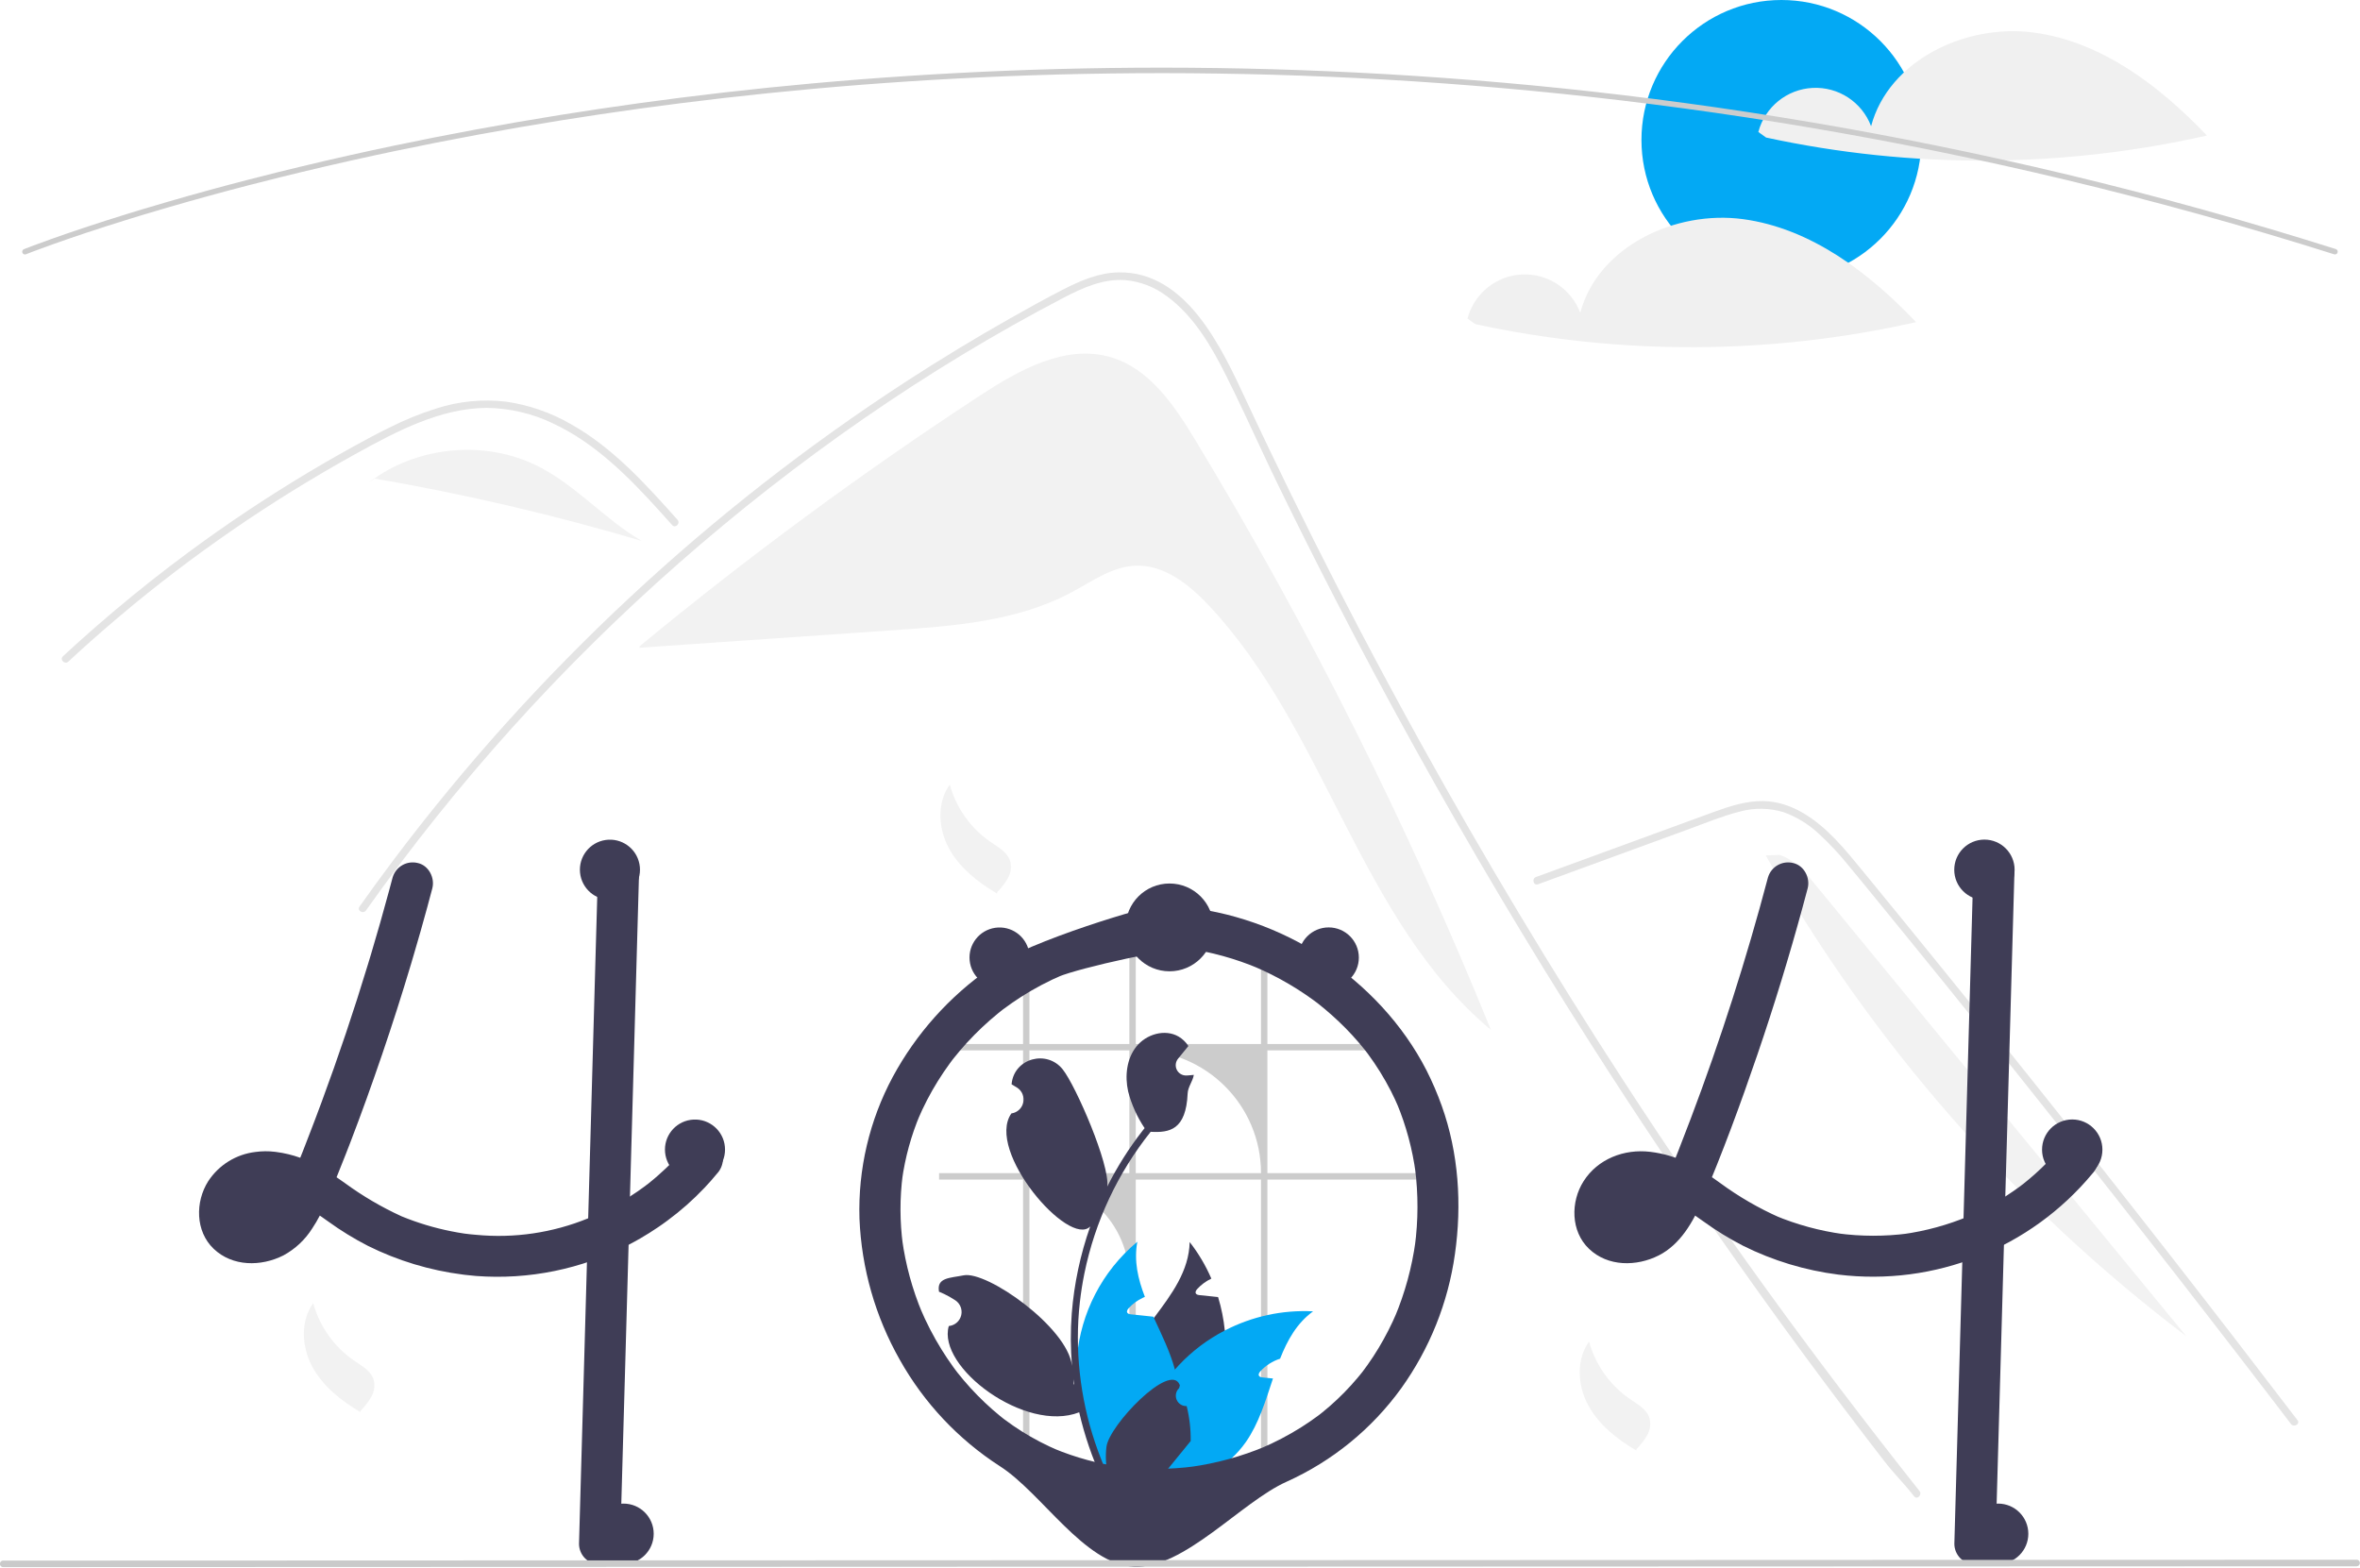
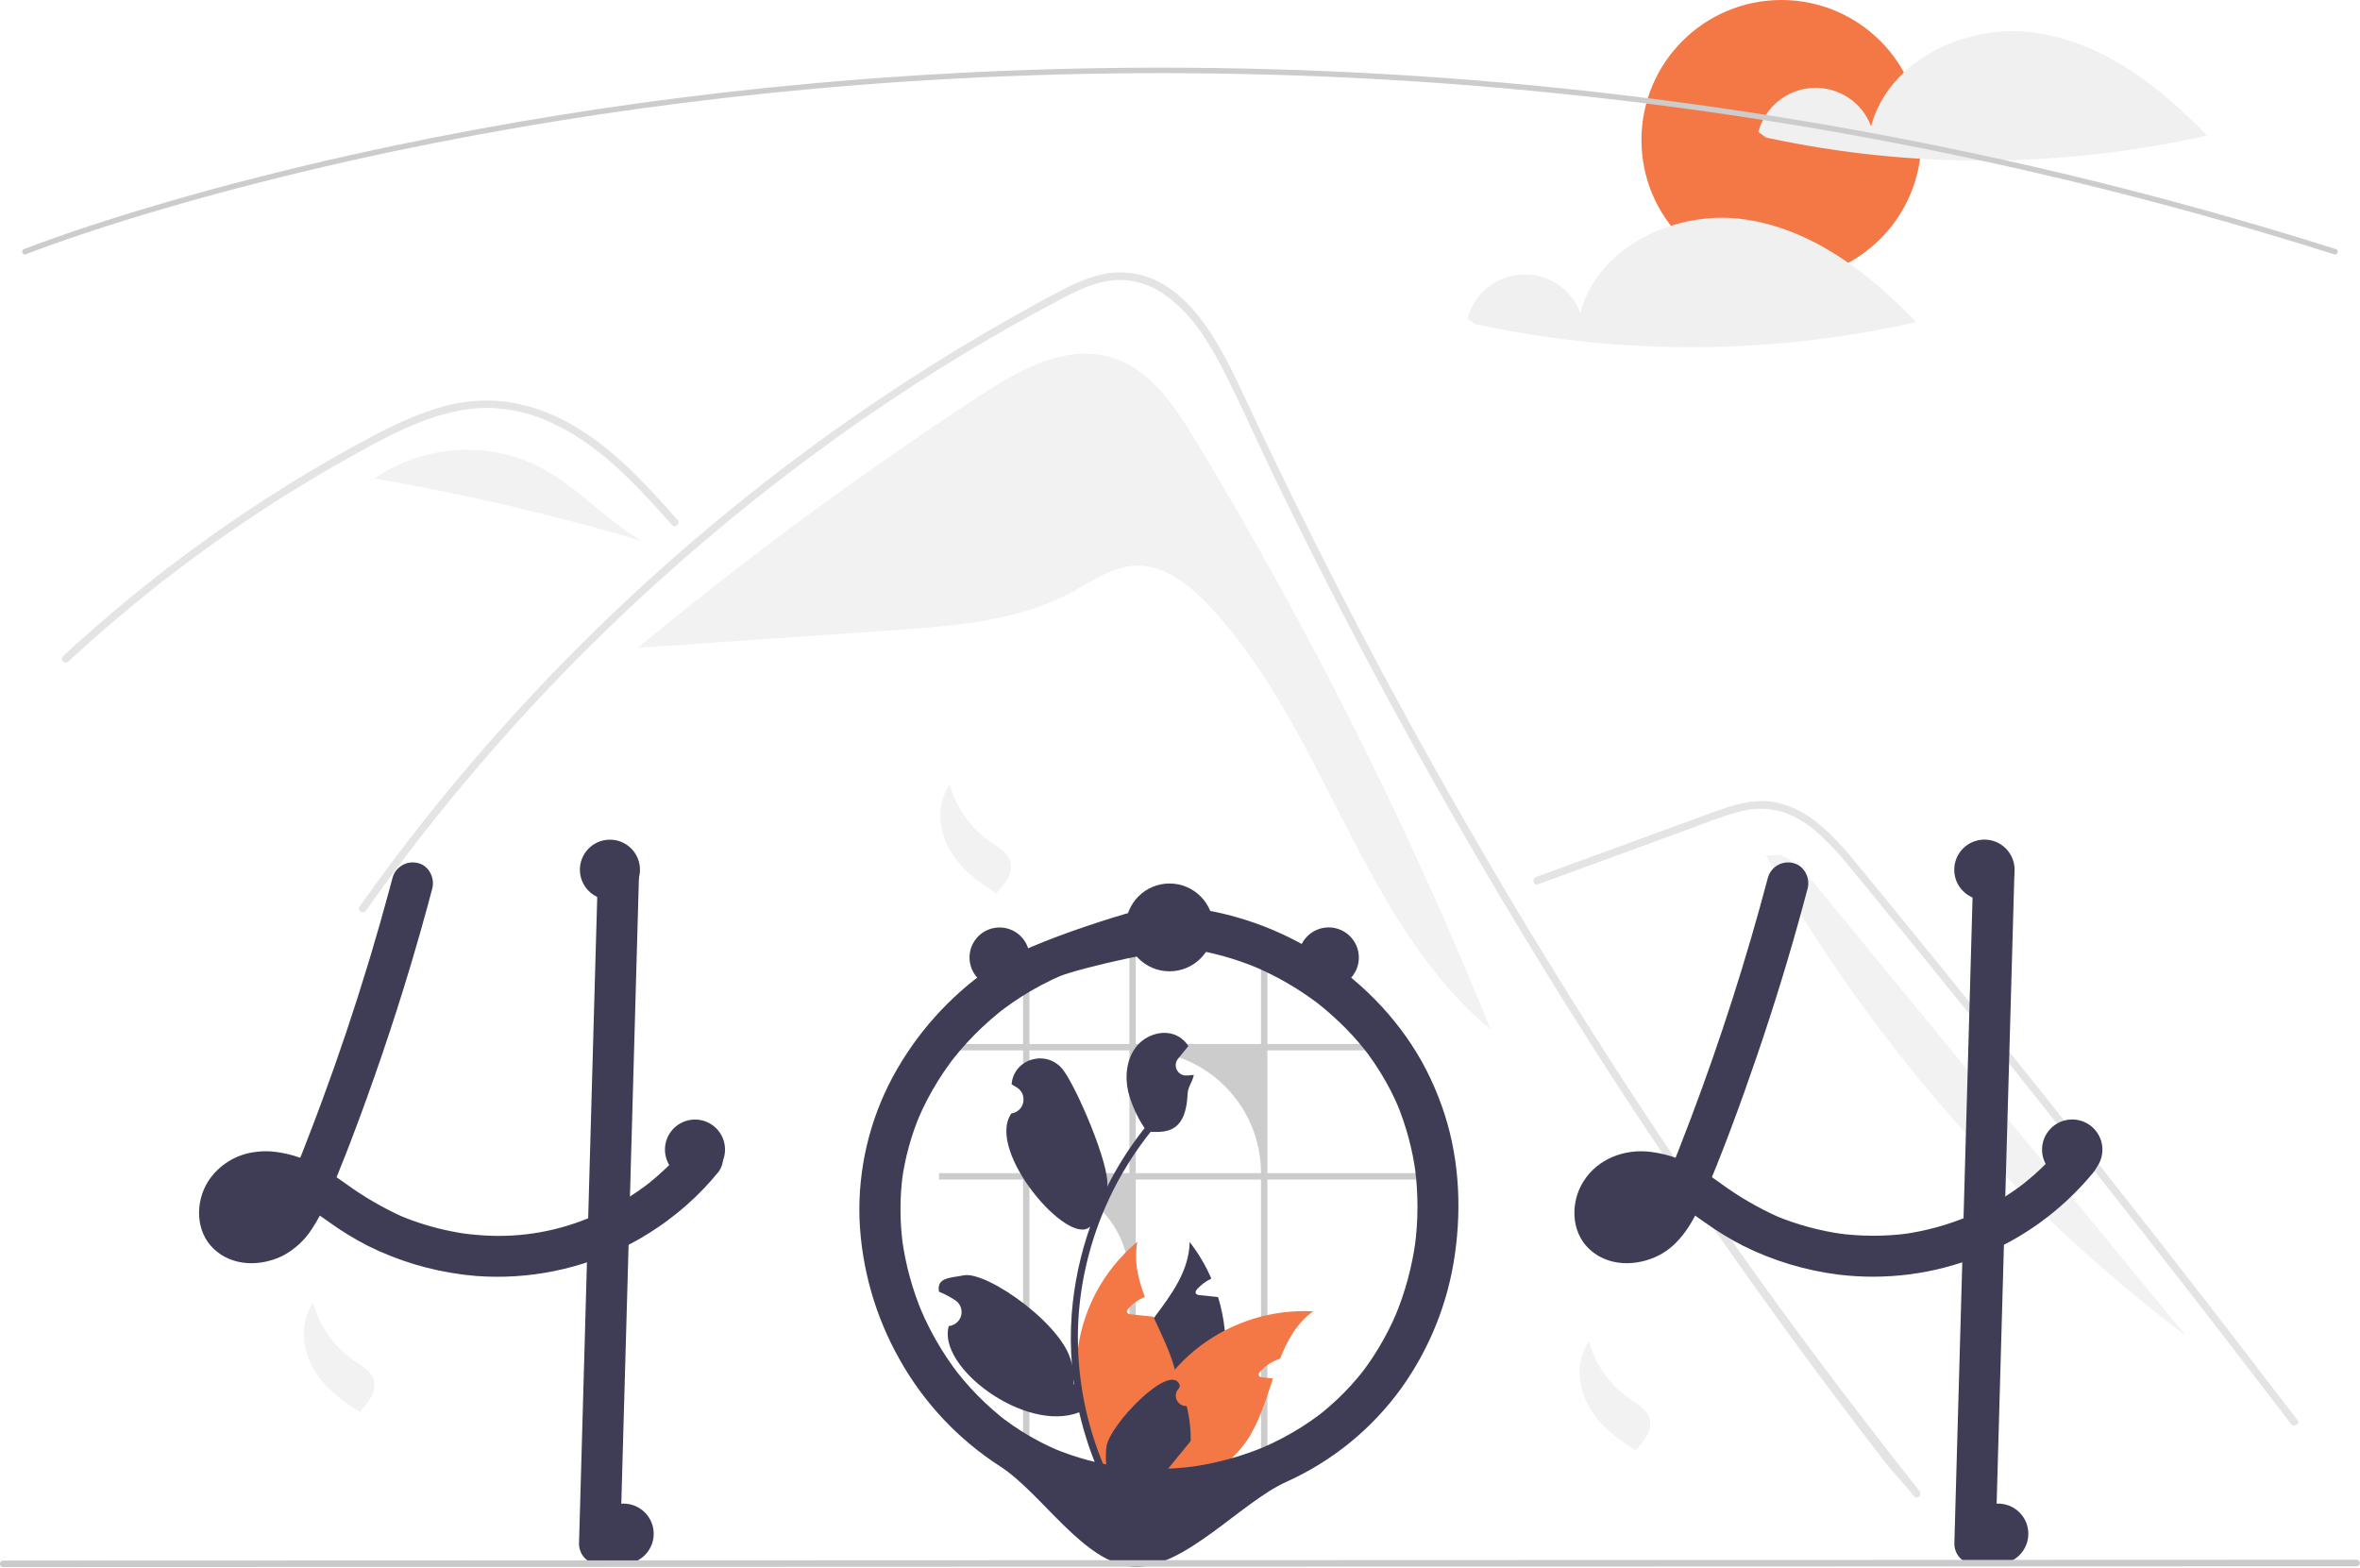
<svg xmlns="http://www.w3.org/2000/svg" data-name="Layer 1" width="860.131" height="571.148" viewBox="0 0 860.131 571.148">
  <path d="M605.67,324.953c-7.669-12.684-16.757-26.228-30.99-30.37-16.482-4.796-33.413,4.732-47.775,14.135a1392.157,1392.157,0,0,0-123.893,91.283l.043.492q46.226-3.188,92.451-6.376c22.265-1.535,45.296-3.283,64.972-13.816,7.467-3.997,14.745-9.336,23.206-9.708,10.512-.462,19.677,6.879,26.88,14.549,42.607,45.371,54.937,114.754,102.738,154.616A1516.995,1516.995,0,0,0,605.67,324.953Z" transform="translate(-169.9343 -164.426)" fill="#f2f2f2" />
  <path d="M867.571,709.781c-4.712-5.95-6.637-7.343-11.285-13.348q-56.764-73.416-106.708-151.792-33.924-53.23-64.483-108.504-14.549-26.278-28.3-52.969-10.67-20.695-20.865-41.638c-1.944-3.988-3.832-7.994-5.711-12.009-4.428-9.442-8.773-18.93-13.439-28.244-5.317-10.616-11.789-21.745-21.553-28.877a29.405,29.405,0,0,0-15.319-5.895c-7.948-.513-15.282,2.769-22.176,6.353-50.439,26.301-97.659,59.276-140.37,96.798A730.778,730.778,0,0,0,303.322,496.247c-1.008,1.439-3.392.064-2.374-1.384q6.009-8.498,12.257-16.813A734.817,734.817,0,0,1,500.805,303.064q18.248-11.826,37.183-22.542c6.362-3.603,12.752-7.16,19.251-10.497,6.371-3.273,13.137-6.215,20.416-6.325,24.77-.385,37.595,27.667,46.405,46.542q4.153,8.911,8.406,17.766,16.075,33.621,33.387,66.628,10.685,20.379,21.837,40.52,34.707,62.718,73.779,122.897c34.506,53.143,68.737,100.089,108.046,149.785C870.596,709.213,868.662,711.175,867.571,709.781Z" transform="translate(-169.9343 -164.426)" fill="#e4e4e4" />
  <path d="M414.916,355.804c-1.439-1.604-2.869-3.209-4.318-4.813-11.422-12.633-23.679-25.118-39.364-32.361a57.11,57.11,0,0,0-23.927-5.546c-8.562.028-16.932,2.273-24.843,5.418-3.74,1.494-7.398,3.19-11.001,4.996-4.116,2.072-8.159,4.281-12.183,6.509q-11.331,6.27-22.368,13.091-21.961,13.572-42.546,29.216-10.671,8.113-20.902,16.758-9.516,8.031-18.646,16.492c-1.302,1.201-3.245-.743-1.944-1.943,1.604-1.494,3.227-2.979,4.85-4.446q6.875-6.215,13.971-12.193,12.939-10.918,26.549-20.993,21.163-15.676,43.783-29.225,11.304-6.765,22.918-12.963c2.338-1.247,4.703-2.466,7.096-3.621a113.116,113.116,0,0,1,16.868-6.866,60.006,60.006,0,0,1,25.476-2.503,66.327,66.327,0,0,1,23.505,8.131c15.401,8.608,27.346,21.919,38.97,34.909C418.033,355.171,416.099,357.124,414.916,355.804Z" transform="translate(-169.9343 -164.426)" fill="#e4e4e4" />
  <path d="M730.477,486.711l36.905-13.498,18.323-6.702c5.968-2.183,11.921-4.667,18.09-6.23a28.539,28.539,0,0,1,16.374.209,37.738,37.738,0,0,1,12.771,7.917,103.64,103.64,0,0,1,10.475,11.186c3.989,4.794,7.92,9.639,11.868,14.467q24.441,29.891,48.563,60.041,24.121,30.15,47.92,60.556,23.857,30.48,47.385,61.216,2.882,3.765,5.76,7.534c1.06,1.388,3.449.02,2.375-1.388Q983.582,650.974,959.549,620.184q-24.092-30.864-48.516-61.466-24.424-30.601-49.179-60.937-6.167-7.558-12.354-15.099c-3.48-4.241-6.92-8.527-10.736-12.474-7.005-7.245-15.758-13.648-26.234-13.822-6.16-.102-12.121,1.852-17.844,3.923-6.17,2.232-12.325,4.506-18.486,6.759l-37.163,13.592-9.291,3.398c-1.649.603-.937,3.262.731,2.652Z" transform="translate(-169.9343 -164.426)" fill="#e4e4e4" />
  <path d="M366.377,334.526c-18.754-9.639-42.771-7.751-60.005,4.291a855.847,855.847,0,0,1,97.371,22.726C390.46,353.759,380.07,341.563,366.377,334.526Z" transform="translate(-169.9343 -164.426)" fill="#f2f2f2" />
  <path d="M306.188,338.784l-3.61,2.935c1.221-1.027,2.491-1.99,3.795-2.901C306.311,338.807,306.249,338.795,306.188,338.784Z" transform="translate(-169.9343 -164.426)" fill="#f2f2f2" />
  <path d="M831.549,486.846c-3.633-4.422-7.56-9.052-12.994-10.848l-5.073.2A575.436,575.436,0,0,0,966.749,651.418Q899.149,569.132,831.549,486.846Z" transform="translate(-169.9343 -164.426)" fill="#f2f2f2" />
  <path d="M516.084,450.367A37.481,37.481,0,0,0,531.015,471.325c2.82,1.92,6.157,3.762,7.122,7.035a8.379,8.379,0,0,1-.874,6.15,24.884,24.884,0,0,1-3.861,5.041l-.137.512c-6.998-4.147-13.656-9.393-17.522-16.551s-4.406-16.539.341-23.145" transform="translate(-169.9343 -164.426)" fill="#f2f2f2" />
  <path d="M749.084,653.367A37.481,37.481,0,0,0,764.015,674.325c2.82,1.92,6.157,3.762,7.122,7.035a8.379,8.379,0,0,1-.874,6.15,24.884,24.884,0,0,1-3.861,5.041l-.137.512c-6.998-4.147-13.656-9.393-17.522-16.551s-4.406-16.539.341-23.145" transform="translate(-169.9343 -164.426)" fill="#f2f2f2" />
  <path d="M284.084,639.367A37.481,37.481,0,0,0,299.015,660.325c2.82,1.92,6.157,3.762,7.122,7.035a8.379,8.379,0,0,1-.874,6.15,24.884,24.884,0,0,1-3.861,5.041l-.137.512c-6.998-4.147-13.656-9.393-17.522-16.551s-4.406-16.539.341-23.145" transform="translate(-169.9343 -164.426)" fill="#f2f2f2" />
-   <circle cx="649.249" cy="51" r="51" fill="#03a9f4" />
+   <circle cx="649.249" cy="51" r="51" fill="#F37846" />
  <path d="M911.219,176.296c-24.717-3.341-52.935,10.019-59.341,34.124a21.597,21.597,0,0,0-41.094,2.109l2.83,2.027a372.275,372.275,0,0,0,160.659-.726C957.079,195.76,935.935,179.637,911.219,176.296Z" transform="translate(-169.9343 -164.426)" fill="#f0f0f0" />
  <path d="M805.219,244.296c-24.717-3.341-52.935,10.019-59.341,34.124a21.597,21.597,0,0,0-41.094,2.109l2.83,2.027a372.275,372.275,0,0,0,160.659-.726C851.079,263.76,829.935,247.637,805.219,244.296Z" transform="translate(-169.9343 -164.426)" fill="#f0f0f0" />
  <path d="M1020.946,257.154a.982.982,0,0,1-.302-.047C756.237,173.489,523.199,184.424,374.264,208.321c-20.269,3.251-40.591,7.006-60.404,11.161-5.058,1.06-10.306,2.195-15.597,3.378-6.319,1.407-12.554,2.856-18.532,4.306q-3.873.917-7.595,1.849c-3.758.928-7.572,1.895-11.66,2.957-4.568,1.178-9.209,2.413-13.797,3.672a.442.442,0,0,1-.051.015l0.0.001c-5.183,1.415-10.338,2.871-15.323,4.325-2.698.779-5.304,1.548-7.799,2.307-.279.077-.526.151-.776.228l-.536.163c-.311.095-.617.188-.924.275l-.02.006 0.0.001-.812.252c-.968.293-1.912.579-2.841.864-24.545,7.566-38.038,12.949-38.171,13.002a1,1,0,1,1-.744-1.856c.134-.053,13.693-5.463,38.328-13.058.932-.286,1.879-.572,2.85-.866l.754-.234c.026-.01.052-.018.078-.025.305-.087.61-.18.919-.273l.537-.163c.268-.081.531-.161.801-.235,2.479-.754,5.093-1.524,7.798-2.307,4.987-1.455,10.147-2.911,15.334-4.328.016-.006.033-.01.049-.015v-.001c4.604-1.263,9.263-2.503,13.845-3.685,4.094-1.063,7.915-2.032,11.68-2.962q3.738-.93,7.609-1.853c5.985-1.451,12.233-2.902,18.563-4.312,5.299-1.184,10.556-2.322,15.622-3.383,19.843-4.162,40.198-7.923,60.497-11.179C523.096,182.415,756.467,171.463,1021.246,255.201a1.0 1,0,0,1-.301,1.953Z" transform="translate(-169.9343 -164.426)" fill="#ccc" />
  <path d="M432.923,584.266a6.729,6.729,0,0,0-1.7-2.67,6.43,6.43,0,0,0-.92-.71c-2.61-1.74-6.51-2.13-8.99,0a5.81,5.81,0,0,0-.69.71q-1.11,1.365-2.28,2.67c-1.28,1.46-2.59,2.87-3.96,4.24-.39.38-.78.77-1.18,1.15-.23.23-.46.45-.69.67-.88.84-1.78,1.65-2.69,2.45-.48.43-.96.85-1.45,1.26-.73.61-1.46,1.22-2.2,1.81-.07.05-.14.1-.21.16-.02.01-.03.03-.05.04-.01,0-.02,0-.03.02a.179.179,0,0,0-.07.05c-.22.15-.37.25-.48.34.04-.02.08-.05.12-.07-.18.14-.37.28-.55.42-1.75,1.29-3.54,2.53-5.37,3.69a99.21,99.21,0,0,1-14.22,7.55c-.33.13-.67.27-1.01.4a85.97,85.97,0,0,1-40.85,6.02q-2.13-.165-4.26-.45c-1.64-.24-3.27-.53-4.89-.86a97.932,97.932,0,0,1-18.02-5.44,118.652,118.652,0,0,1-20.66-12.12c-1-.71-2.01-1.42-3.02-2.11,1.15-2.82,2.28-5.64,3.38-8.48.55-1.37,1.08-2.74,1.6-4.12,4.09-10.63,7.93-21.36,11.61-32.13q5.58-16.365,10.53-32.92.51-1.68.99-3.36,2.595-8.745,4.98-17.53c.15-.57.31-1.13.45-1.7q.69-2.52,1.35-5.04c1-3.79-1.26-8.32-5.24-9.23a7.634,7.634,0,0,0-9.22,5.24c-.43,1.62-.86,3.23-1.3,4.85q-3.165,11.745-6.66,23.41-.51,1.68-1.02,3.36-7.71,25.41-16.93,50.31-1.11,3.015-2.25,6.01c-.37.98-.74,1.96-1.12,2.94-.73,1.93-1.48,3.86-2.23,5.79-.43,1.13-.87,2.26-1.31,3.38-.29.71-.57,1.42-.85,2.12a41.809,41.809,0,0,0-8.81-2.12l-.48-.06a27.397,27.397,0,0,0-7.01.06,23.914,23.914,0,0,0-17.24,10.66c-4.77,7.51-4.71,18.25,1.98,24.63,6.89,6.57,17.32,6.52,25.43,2.41a28.351,28.351,0,0,0,10.52-9.86,50.569,50.569,0,0,0,2.74-4.65c.21.14.42.28.63.43.8.56,1.6,1.13,2.39,1.69a111.738,111.738,0,0,0,14.51,8.91,108.359,108.359,0,0,0,34.62,10.47c.27.03.53.07.8.1,1.33.17,2.67.3,4.01.41a103.782,103.782,0,0,0,55.58-11.36q2.175-1.125,4.31-2.36,3.315-1.92,6.48-4.08c1.15-.78,2.27-1.57,3.38-2.4a101.042,101.042,0,0,0,13.51-11.95q2.355-2.475,4.51-5.11a8.061,8.061,0,0,0,2.2-5.3A7.564,7.564,0,0,0,432.923,584.266Zm-165.59,23.82c.21-.15.42-.31.62-.47C267.893,607.766,267.603,607.936,267.333,608.086Zm3.21-3.23c-.23.26-.44.52-.67.78a23.366,23.366,0,0,1-2.25,2.2c-.11.1-.23.2-.35.29a.01.01,0,0,0-.01.01,3.804,3.804,0,0,0-.42.22q-.645.39-1.32.72a17.005,17.005,0,0,1-2.71.75,16.799,16.799,0,0,1-2.13.02h-.02a14.823,14.823,0,0,1-1.45-.4c-.24-.12-.47-.26-.7-.4-.09-.08-.17-.16-.22-.21a2.44,2.44,0,0,1-.27-.29.01.01,0,0,0-.01-.01c-.11-.2-.23-.4-.34-.6a.031.031,0,0,1-.01-.02c-.08-.25-.15-.51-.21-.77a12.511,12.511,0,0,1,.01-1.37,13.467,13.467,0,0,1,.54-1.88,11.068,11.068,0,0,1,.69-1.26c.02-.04.12-.2.23-.38.01-.01.01-.01.01-.02.15-.17.3-.35.46-.51.27-.3.56-.56.85-.83a18.022,18.022,0,0,1,1.75-1.01,19.481,19.481,0,0,1,2.93-.79,24.989,24.989,0,0,1,4.41.04,30.301,30.301,0,0,1,4.1,1.01,36.945,36.945,0,0,1-2.77,4.54C270.623,604.746,270.583,604.806,270.543,604.856Zm-11.12-3.29a2.18,2.18,0,0,1-.31.39A1.409,1.409,0,0,1,259.423,601.566Z" transform="translate(-169.9343 -164.426)" fill="#3f3d56" />
  <path d="M402.863,482.136q-.135,4.71-.27,9.42-.285,10.455-.59,20.92-.315,11.775-.66,23.54-.165,6.075-.34,12.15-.465,16.365-.92,32.72c-.03,1.13-.07,2.25-.1,3.38q-.225,8.115-.45,16.23-.255,8.805-.5,17.61-.18,6.6-.37,13.21-1.35,47.895-2.7,95.79a7.648,7.648,0,0,1-7.5,7.5,7.561,7.561,0,0,1-7.5-7.5q.75-26.94,1.52-53.88.675-24.36,1.37-48.72.225-8.025.45-16.06.345-12.09.68-24.18c.03-1.13.07-2.25.1-3.38.02-.99.05-1.97.08-2.96q.66-23.475,1.32-46.96.27-9.24.52-18.49.3-10.545.6-21.08c.09-3.09.17-6.17.26-9.26a7.648,7.648,0,0,1,7.5-7.5A7.561,7.561,0,0,1,402.863,482.136Z" transform="translate(-169.9343 -164.426)" fill="#3f3d56" />
  <path d="M814.291,484.217a893.238,893.238,0,0,1-28.161,87.941c-3.007,7.946-6.083,15.877-9.371,23.712l.756-1.792a54.583,54.583,0,0,1-5.59,10.612q-.229.321-.467.636,1.166-1.49.443-.589c-.254.301-.505.602-.768.895a23.664,23.664,0,0,1-2.249,2.203q-.301.258-.612.504l.938-.729c-.109.257-.873.597-1.111.743a18.254,18.254,0,0,1-2.405,1.219l1.792-.756a19.086,19.086,0,0,1-4.231,1.161l1.994-.268a17.021,17.021,0,0,1-4.298.046l1.994.268a14.002,14.002,0,0,1-3.405-.917l1.792.756a12.012,12.012,0,0,1-1.679-.896c-.271-.177-1.105-.809-.015.025,1.133.866.146.074-.088-.156-.194-.192-.37-.4-.56-.595-.882-.905.996,1.557.397.499a18.182,18.182,0,0,1-.878-1.637l.756,1.792a11.925,11.925,0,0,1-.728-2.651l.268,1.994a13.651,13.651,0,0,1-.003-3.405l-.268,1.994a15.964,15.964,0,0,1,.995-3.68l-.756,1.792a16.729,16.729,0,0,1,1.178-2.298,6.729,6.729,0,0,1,.729-1.071c.049.016-1.269,1.513-.569.757.183-.198.354-.406.539-.602.296-.314.614-.601.926-.898,1.045-.994-1.462.966-.257.179a19.049,19.049,0,0,1,2.749-1.499l-1.792.756a20.311,20.311,0,0,1,4.995-1.34l-1.994.268a25.628,25.628,0,0,1,6.461.076l-1.994-.268a33.211,33.211,0,0,1,7.892,2.22l-1.792-.756c5.39,2.314,10.163,5.749,14.928,9.118a111.95,111.95,0,0,0,14.506,8.906,108.388,108.388,0,0,0,34.622,10.474,103.933,103.933,0,0,0,92.586-36.752,8.078,8.078,0,0,0,2.197-5.303,7.632,7.632,0,0,0-2.197-5.303c-2.752-2.526-7.949-3.239-10.607,0a95.636,95.636,0,0,1-8.107,8.727q-2.017,1.914-4.142,3.71-1.214,1.026-2.461,2.011c-.393.311-1.619,1.138.263-.197-.431.306-.845.64-1.271.955a99.269,99.269,0,0,1-20.332,11.565l1.792-.756a96.836,96.836,0,0,1-24.171,6.622l1.994-.268a97.643,97.643,0,0,1-25.754-.038l1.994.268a99.8,99.8,0,0,1-24.857-6.77l1.792.756a116.025,116.025,0,0,1-21.736-12.591,86.877,86.877,0,0,0-11.113-6.994,42.824,42.824,0,0,0-14.438-4.389c-9.439-1.111-19.057,2.566-24.246,10.72-4.776,7.505-4.714,18.244,1.974,24.625,6.888,6.572,17.318,6.517,25.436,2.406,7.817-3.959,12.513-12.185,15.815-19.942,7.431-17.455,14.01-35.314,20.14-53.263q9.097-26.637,16.499-53.813.917-3.366,1.807-6.739c1.001-3.789-1.261-8.32-5.238-9.226a7.633,7.633,0,0,0-9.226,5.238Z" transform="translate(-169.9343 -164.426)" fill="#3f3d56" />
  <path d="M889.124,482.136l-2.7,95.793-2.685,95.294-1.518,53.884a7.565,7.565,0,0,0,7.5,7.5,7.649,7.649,0,0,0,7.5-7.5l2.7-95.793,2.685-95.294,1.518-53.884a7.565,7.565,0,0,0-7.5-7.5,7.649,7.649,0,0,0-7.5,7.5Z" transform="translate(-169.9343 -164.426)" fill="#3f3d56" />
  <path d="M629.526,700.361h2.329V594.319h54.329v-2.323H631.855V547.252H673.81q-.923-1.173-1.899-2.317H631.855V515.382c-.77-.328-1.547-.645-2.329-.944V544.935h-45.652V507.07c-.782.036-1.553.09-2.329.155v37.71h-36.42V516.684c-.782.346-1.553.711-2.317,1.093V544.935h-30.616v2.317h30.616v44.744h-30.616v2.323h30.616V700.361h2.317V594.319a36.413,36.413,0,0,1,36.42,36.42v69.622h2.329V594.319h45.652Zm-84.401-108.365V547.252h36.42v44.744Zm38.749,0V547.252h.914a44.741,44.741,0,0,1,44.738,44.744Z" transform="translate(-169.9343 -164.426)" opacity="0.2" />
  <path d="M615.303,668.566a63.059,63.059,0,0,1-20.05,33.7c-.74.64-1.48,1.26-2.25,1.87q-2.805.255-5.57.52c-1.53.14-3.04.29-4.54.43l-.27.03-.19-1.64-.76-6.64a37.623,37.623,0,0,1-3.3-32.44c2.64-7.12,7.42-13.41,12.12-19.65,6.49-8.62,12.8-17.14,13.03-27.65a60.544,60.544,0,0,1,7.9,13.33,16.432,16.432,0,0,0-5.12,3.77c-.41.45-.82,1.08-.54,1.62.24.46.84.57,1.36.63,1.25.13,2.51.26,3.76.39,1,.11,2,.21,3,.32a63.99,63.99,0,0,1,2.45,12.18A61.189,61.189,0,0,1,615.303,668.566Z" transform="translate(-169.9343 -164.426)" fill="#3f3d56" />
-   <path d="M648.503,642.356c-5.9,4.29-9.35,10.46-12.03,17.26a16.628,16.628,0,0,0-7.17,4.58c-.41.45-.82,1.08-.54,1.62.24.46.84.57,1.36.63,1.25.13,2.51.26,3.76.39-2.68,8.04-5.14,16.36-9.88,23.15a36.989,36.989,0,0,1-12.03,10.91,38.492,38.492,0,0,1-4.02,1.99q-7.62.585-14.95,1.25-2.805.255-5.57.52c-1.53.14-3.04.29-4.54.43q-.015-.825,0-1.65a63.304,63.304,0,0,1,15.25-39.86c.45-.52.91-1.03,1.38-1.54a61.792,61.792,0,0,1,16.81-12.7A62.654,62.654,0,0,1,648.503,642.356Z" transform="translate(-169.9343 -164.426)" fill="#03a9f4" />
-   <path d="M589.163,699.526l-1.15,3.4-.58,1.73c-1.53.14-3.04.29-4.54.43l-.27.03c-1.66.17-3.31.34-4.96.51-.43-.5-.86-1.01-1.28-1.53a62.03,62.03,0,0,1,8.07-87.11c-1.32,6.91.22,13.53,2.75,20.1-.27.11-.53.22-.78.34a16.432,16.432,0,0,0-5.12,3.77c-.41.45-.82,1.08-.54,1.62.24.46.84.57,1.36.63,1.25.13,2.51.26,3.76.39,1,.11,2,.21,3,.32q.705.075,1.41.15c.07.15.13.29.2.44,2.85,6.18,5.92,12.39,7.65,18.83a43.666,43.666,0,0,1,1.02,4.91A37.604,37.604,0,0,1,589.163,699.526Z" transform="translate(-169.9343 -164.426)" fill="#03a9f4" />
+   <path d="M648.503,642.356c-5.9,4.29-9.35,10.46-12.03,17.26a16.628,16.628,0,0,0-7.17,4.58c-.41.45-.82,1.08-.54,1.62.24.46.84.57,1.36.63,1.25.13,2.51.26,3.76.39-2.68,8.04-5.14,16.36-9.88,23.15a36.989,36.989,0,0,1-12.03,10.91,38.492,38.492,0,0,1-4.02,1.99q-7.62.585-14.95,1.25-2.805.255-5.57.52c-1.53.14-3.04.29-4.54.43q-.015-.825,0-1.65a63.304,63.304,0,0,1,15.25-39.86c.45-.52.91-1.03,1.38-1.54a61.792,61.792,0,0,1,16.81-12.7A62.654,62.654,0,0,1,648.503,642.356Z" transform="translate(-169.9343 -164.426)" fill="#F37846" />
+   <path d="M589.163,699.526l-1.15,3.4-.58,1.73c-1.53.14-3.04.29-4.54.43l-.27.03c-1.66.17-3.31.34-4.96.51-.43-.5-.86-1.01-1.28-1.53a62.03,62.03,0,0,1,8.07-87.11c-1.32,6.91.22,13.53,2.75,20.1-.27.11-.53.22-.78.34a16.432,16.432,0,0,0-5.12,3.77c-.41.45-.82,1.08-.54,1.62.24.46.84.57,1.36.63,1.25.13,2.51.26,3.76.39,1,.11,2,.21,3,.32q.705.075,1.41.15c.07.15.13.29.2.44,2.85,6.18,5.92,12.39,7.65,18.83a43.666,43.666,0,0,1,1.02,4.91A37.604,37.604,0,0,1,589.163,699.526Z" transform="translate(-169.9343 -164.426)" fill="#F37846" />
  <path d="M689.821,554.487c-8.609-16.792-21.946-30.921-37.632-41.304a114.237,114.237,0,0,0-52.563-18.38q-3.69-.335-7.399-.393c-2.921-.044-46.866,12.632-61.587,22.982a114.295,114.295,0,0,0-35.333,39.527,102.5,102.5,0,0,0-12.126,51.633,113.564,113.564,0,0,0,14.703,51.476,110.475,110.475,0,0,0,36.444,38.746C549.667,708.561,565.074,734.51,583.183,735.426c18.246.923,39.054-23.555,55.695-30.987a104.425,104.425,0,0,0,41.726-34.005,110.25,110.25,0,0,0,19.599-48.948c2.574-18.083,1.374-36.733-4.801-54.016a111.86,111.86,0,0,0-5.58-12.983c-1.78-3.505-6.996-4.796-10.261-2.691a7.68,7.68,0,0,0-2.691,10.261q1.568,3.088,2.915,6.278l-.756-1.792a101.151,101.151,0,0,1,6.876,25.538l-.268-1.994a109.229,109.229,0,0,1-.066,28.683l.268-1.994a109.734,109.734,0,0,1-7.555,27.674l.756-1.792a104.212,104.212,0,0,1-6.672,13.098q-1.923,3.186-4.081,6.222c-.632.888-1.283,1.761-1.939,2.631-.856,1.136,1.167-1.483.282-.369-.151.19-.3.38-.452.569q-.681.852-1.382,1.688a93.613,93.613,0,0,1-10.176,10.384q-1.366,1.192-2.778,2.331c-.469.378-.932.773-1.421,1.125.019-.013,1.58-1.199.656-.511-.29.216-.579.436-.87.652q-2.91,2.156-5.974,4.092a103.485,103.485,0,0,1-14.756,7.713l1.792-.756a109.215,109.215,0,0,1-27.597,7.552l1.994-.268a108.154,108.154,0,0,1-28.589.051l1.994.268a99.835,99.835,0,0,1-25.095-6.784l1.792.756a93.643,93.643,0,0,1-13.416-6.991q-3.174-2-6.184-4.247c-.286-.214-.57-.43-.855-.645-.915-.691.658.51.67.518a19.169,19.169,0,0,1-1.535-1.225q-1.454-1.184-2.861-2.422a101.989,101.989,0,0,1-10.493-10.709q-1.213-1.434-2.374-2.911c-.335-.426-.947-1.29.404.529-.178-.239-.362-.474-.542-.712q-.647-.858-1.276-1.728-2.203-3.048-4.188-6.246a109.29,109.29,0,0,1-7.805-15.108l.756,1.792a106.588,106.588,0,0,1-7.34-26.837l.268,1.994a97.866,97.866,0,0,1-.048-25.636l-.268,1.994A94.673,94.673,0,0,1,505.276,570.55l-.756,1.792a101.557,101.557,0,0,1,7.195-13.856q2.066-3.323,4.378-6.485.525-.718,1.062-1.428c.324-.428,1.215-1.493-.305.388.149-.184.293-.374.439-.56q1.269-1.608,2.6-3.165A107.402,107.402,0,0,1,530.772,536.215q1.474-1.292,2.995-2.529.691-.562,1.391-1.113c.187-.147.376-.291.562-.439-1.997,1.59-.555.433-.102.093q3.134-2.348,6.435-4.461a103.644,103.644,0,0,1,15.387-8.108l-1.792.756c7.76-3.258,42.141-10.949,48.394-10.11l-1.994-.268A106.225,106.225,0,0,1,628.768,517.419l-1.792-.756a110.313,110.313,0,0,1,12.6,6.329q3.043,1.784,5.967,3.763,1.384.937,2.738,1.915.677.489,1.346.989c.248.185.494.373.741.558,1.039.779-1.431-1.128-.342-.267a110.843,110.843,0,0,1,10.368,9.253q2.401,2.445,4.637,5.045,1.147,1.334,2.246,2.708c.364.455,1.605,2.101.084.085.372.493.747.982,1.114,1.479a97.977,97.977,0,0,1,8.392,13.538c1.793,3.498,6.987,4.802,10.261,2.691A7.677,7.677,0,0,0,689.821,554.487Z" transform="translate(-169.9343 -164.426)" fill="#3f3d56" />
  <path d="M602.431,676.882a3.78,3.78,0,0,1-2.739-6.551c.095-.379.164-.651.259-1.03q-.051-.124-.103-.247c-3.48-8.298-25.685,14.833-26.645,22.632a30.029,30.029,0,0,0,.527,10.328A120.392,120.392,0,0,1,562.778,652.01a116.202,116.202,0,0,1,.721-12.963q.597-5.293,1.657-10.511a121.787,121.787,0,0,1,24.151-51.616c6.874.384,12.898-.663,13.48-13.985.103-2.37,1.861-4.422,2.248-6.756-.656.086-1.323.14-1.979.183-.204.011-.42.021-.624.032l-.077.003a3.745,3.745,0,0,1-3.076-6.101q.425-.523.851-1.046c.43-.538.871-1.065,1.302-1.603a1.865,1.865,0,0,0,.14-.161c.495-.613.99-1.216,1.485-1.829a10.829,10.829,0,0,0-3.55-3.432c-4.959-2.905-11.801-.893-15.384,3.593-3.593,4.486-4.271,10.779-3.023,16.384a43.398,43.398,0,0,0,6.003,13.383c-.269.344-.549.678-.818,1.022a122.574,122.574,0,0,0-12.794,20.268c1.016-7.939-11.412-36.608-16.218-42.681-5.773-7.294-17.611-4.111-18.628,5.136q-.015.134-.029.268,1.071.604,2.096,1.282a5.127,5.127,0,0,1-2.067,9.33l-.105.016c-9.556,13.644,21.077,49.155,28.745,41.181a125.11,125.11,0,0,0-6.734,31.693,118.664,118.664,0,0,0,.086,19.16l-.032-.226C558.902,648.154,529.674,627.514,521.139,629.233c-4.917.99-9.76.765-9.013,5.725q.018.119.036.237a34.442,34.442,0,0,1,3.862,1.861q1.071.604,2.096,1.282a5.127,5.127,0,0,1-2.067,9.33l-.105.016c-.075.011-.14.022-.215.032-4.35,14.966,27.907,39.12,47.518,31.435h.011a125.075,125.075,0,0,0,8.402,24.528H601.679c.108-.334.204-.678.301-1.011a34.102,34.102,0,0,1-8.305-.495c2.227-2.733,4.454-5.487,6.681-8.219a1.861,1.861,0,0,0,.14-.161c1.13-1.398,2.27-2.786,3.399-4.185l.001-.002a49.952,49.952,0,0,0-1.464-12.725Zm-34.371-67.613.016-.021-.016.043Zm-6.648,59.932-.258-.581c.011-.42.011-.839,0-1.269,0-.118-.021-.237-.021-.355.097.742.183,1.485.29,2.227Z" transform="translate(-169.9343 -164.426)" fill="#3f3d56" />
  <circle cx="95.249" cy="439" r="11" fill="#3f3d56" />
  <circle cx="227.249" cy="559" r="11" fill="#3f3d56" />
  <circle cx="728.249" cy="559" r="11" fill="#3f3d56" />
  <circle cx="755.249" cy="419" r="11" fill="#3f3d56" />
  <circle cx="723.249" cy="317" r="11" fill="#3f3d56" />
  <path d="M434.183,583.426a10.949,10.949,0,1,1-.21-2.16A10.992,10.992,0,0,1,434.183,583.426Z" transform="translate(-169.9343 -164.426)" fill="#3f3d56" />
  <circle cx="484.249" cy="349" r="11" fill="#3f3d56" />
  <path d="M545.183,513.426a10.949,10.949,0,1,1-.21-2.16A10.992,10.992,0,0,1,545.183,513.426Z" transform="translate(-169.9343 -164.426)" fill="#3f3d56" />
  <path d="M403.183,481.426a10.949,10.949,0,1,1-.21-2.16A10.992,10.992,0,0,1,403.183,481.426Z" transform="translate(-169.9343 -164.426)" fill="#3f3d56" />
  <circle cx="599.249" cy="443" r="11" fill="#3f3d56" />
  <circle cx="426.249" cy="338" r="16" fill="#3f3d56" />
  <path d="M1028.875,735.267l-857.75.307a1.191,1.191,0,1,1,0-2.381l857.75-.307a1.191,1.191,0,0,1,0,2.381Z" transform="translate(-169.9343 -164.426)" fill="#cacaca" />
</svg>
